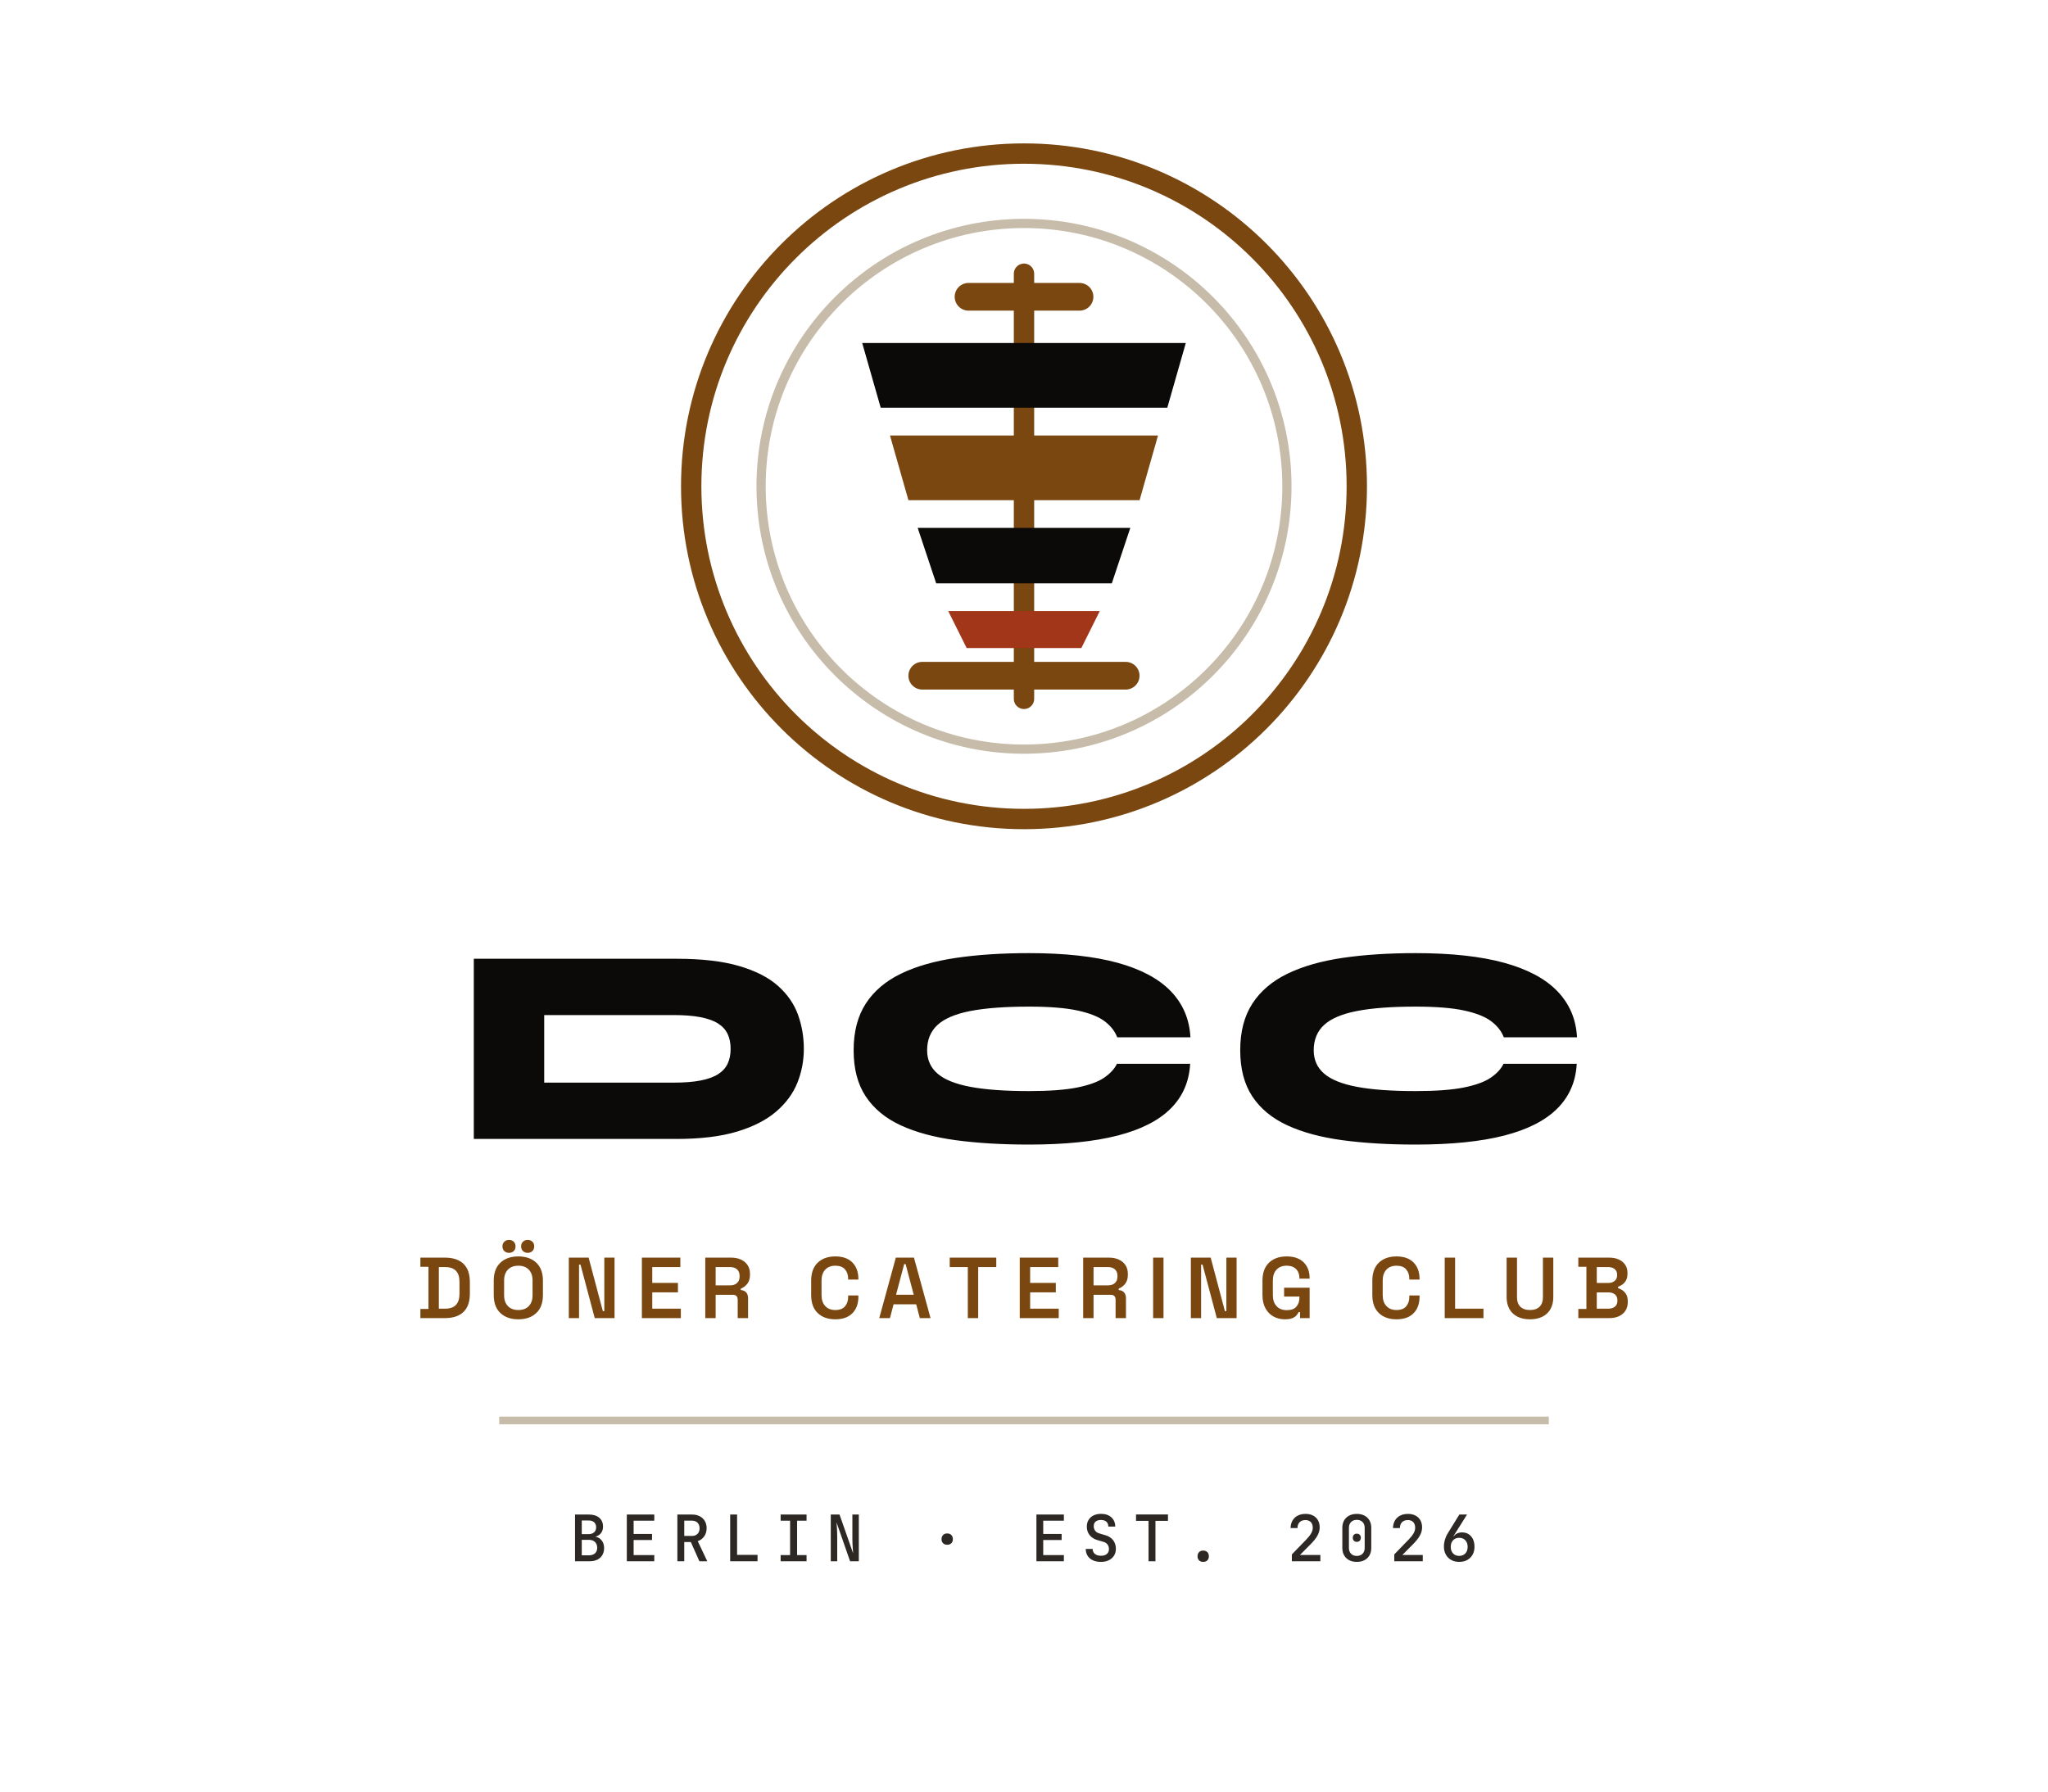
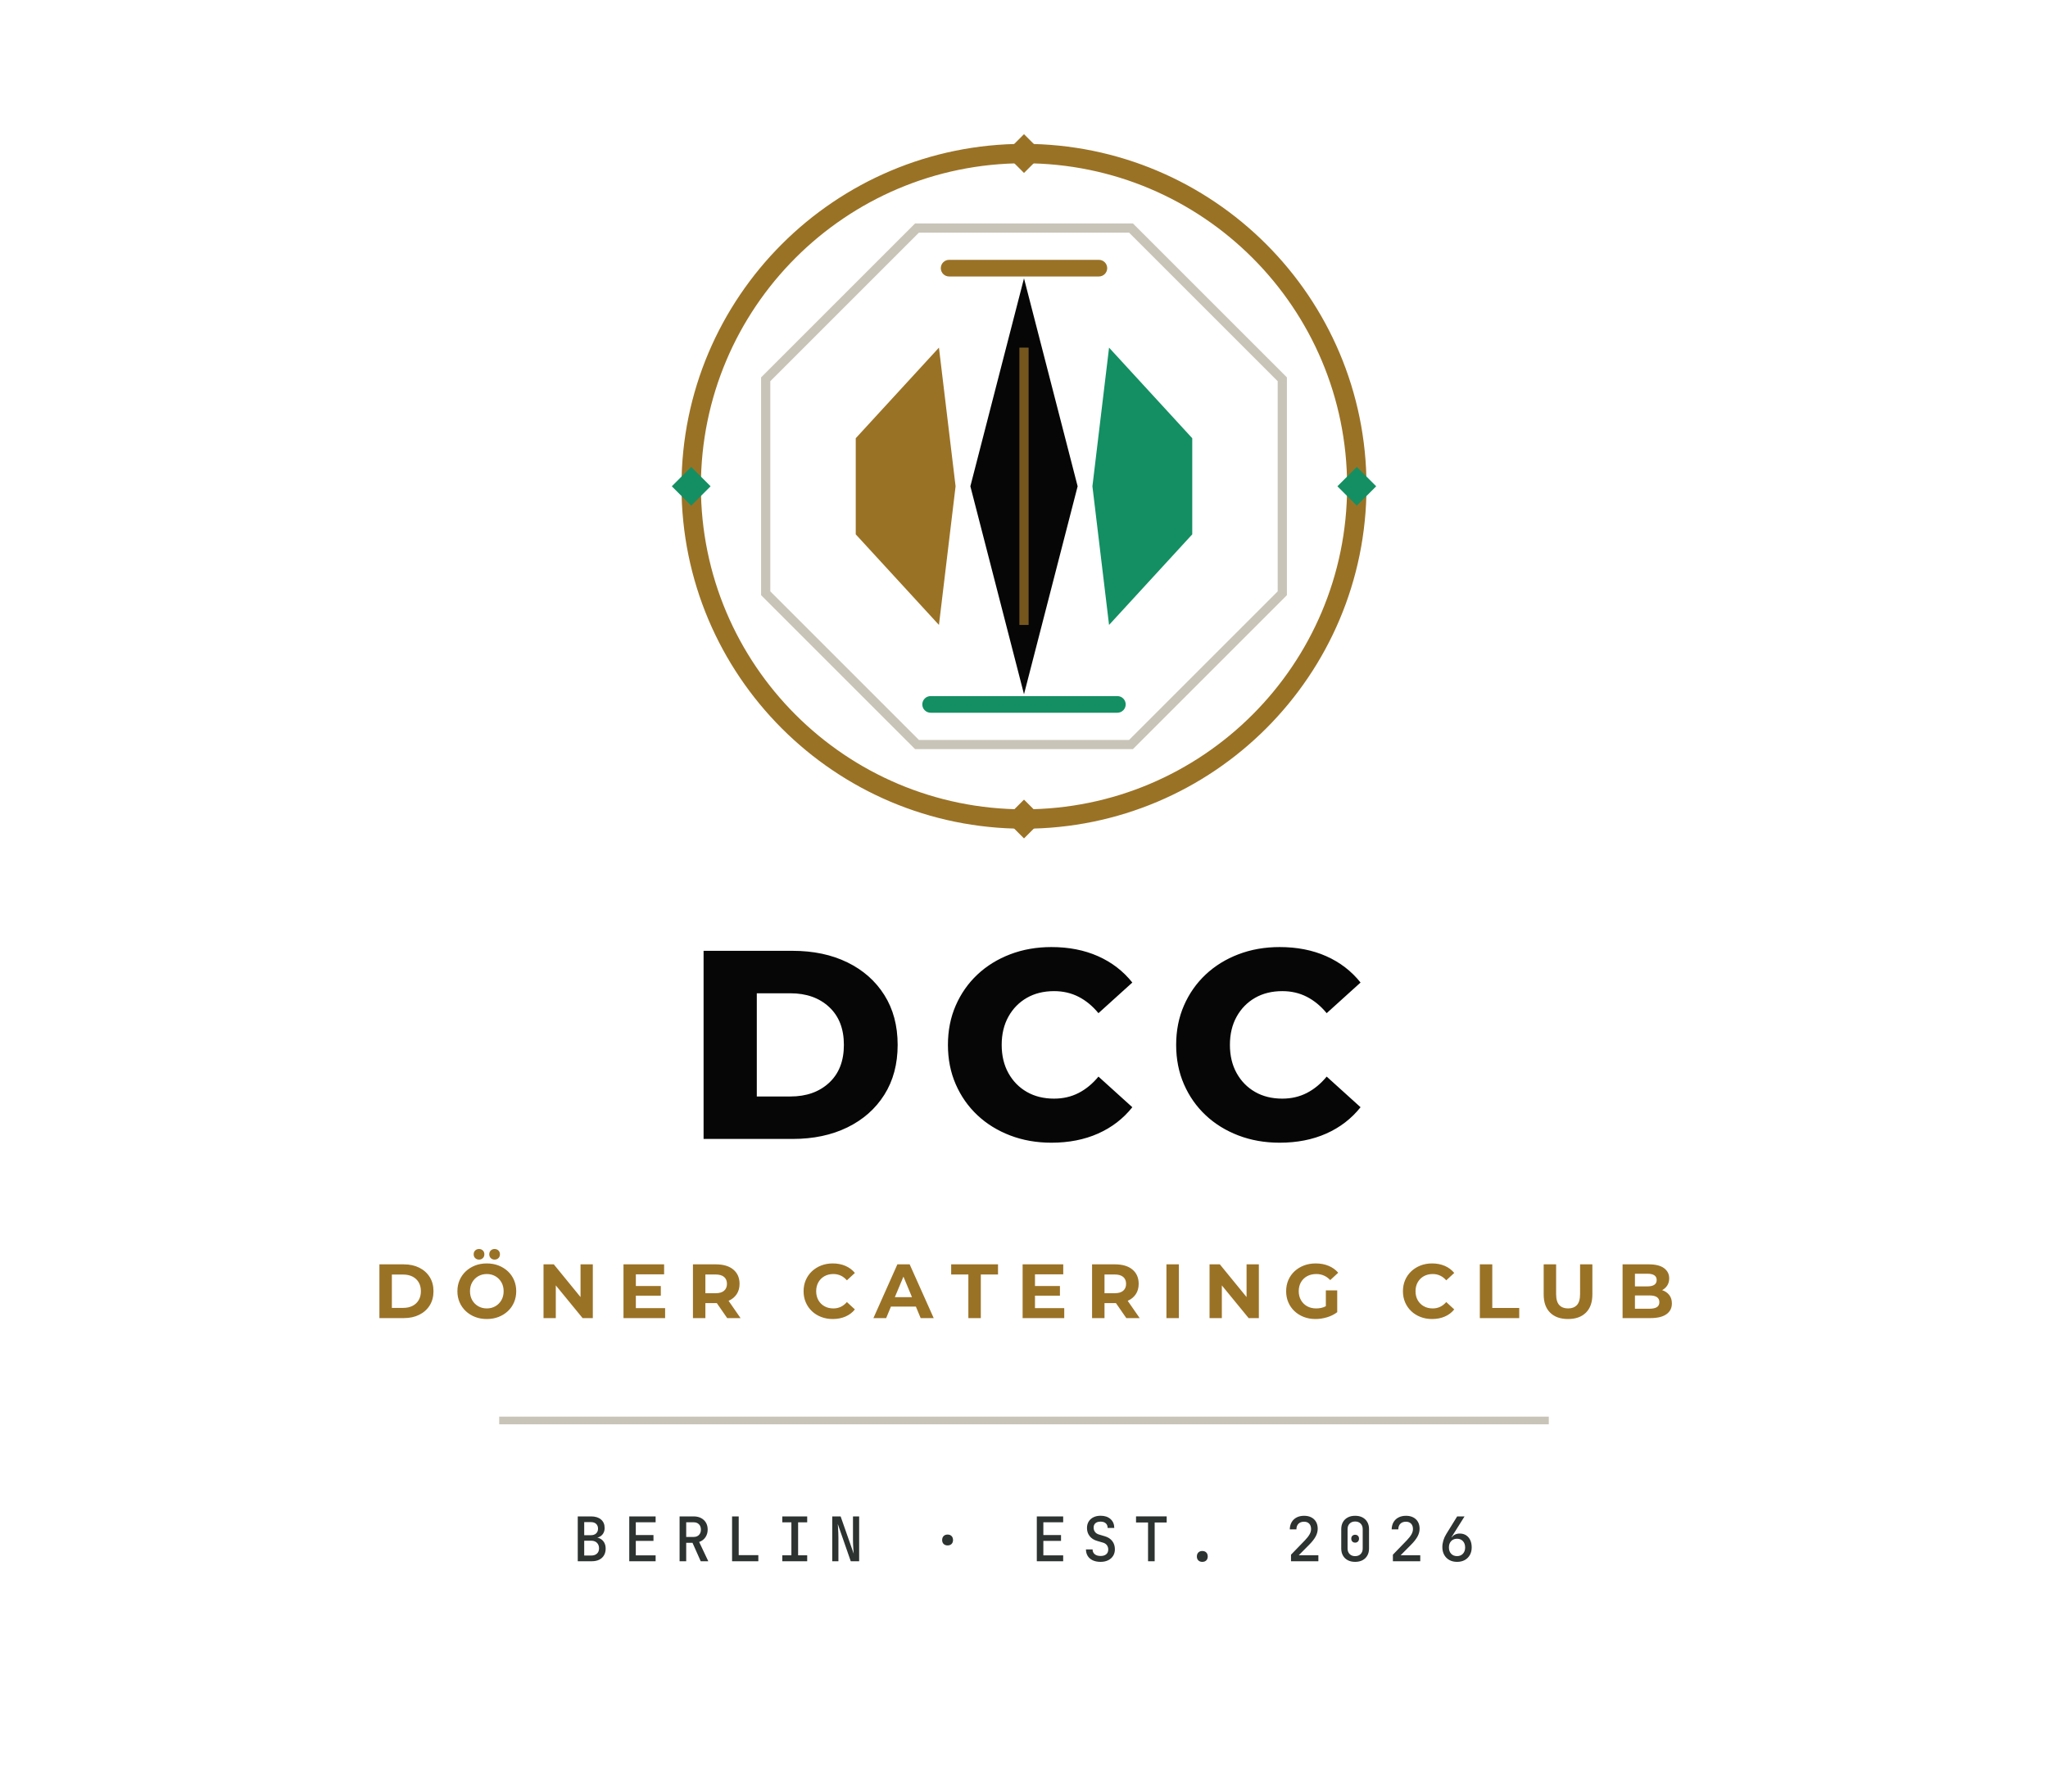
<svg xmlns="http://www.w3.org/2000/svg" viewBox="0 0 320 280" width="320" height="280" role="img" aria-label="DCC Döner Catering Club — logo-stacked (dark)">
-   <circle cx="160.00" cy="76.00" r="52.00" fill="none" stroke="#7A4710" stroke-width="3.18" />
-   <circle cx="160.00" cy="76.00" r="41.08" fill="none" stroke="#C7BCAA" stroke-width="1.44" />
-   <line x1="160.00" y1="42.78" x2="160.00" y2="109.22" stroke="#7A4710" stroke-width="3.18" stroke-linecap="round" />
-   <rect x="149.17" y="44.22" width="21.67" height="4.33" rx="2.17" fill="#7A4710" />
-   <rect x="141.94" y="103.44" width="36.11" height="4.33" rx="2.17" fill="#7A4710" />
-   <path d="M 134.72,53.61 L 185.28,53.61 L 182.39,63.72 L 137.61,63.72 Z" fill="#0B0A09" />
-   <path d="M 139.06,68.06 L 180.94,68.06 L 178.06,78.17 L 141.94,78.17 Z" fill="#7A4710" />
-   <path d="M 143.39,82.50 L 176.61,82.50 L 173.72,91.17 L 146.28,91.17 Z" fill="#0B0A09" />
-   <path d="M 148.16,95.50 L 171.84,95.50 L 168.96,101.28 L 151.04,101.28 Z" fill="#A13618" />
-   <line x1="78" y1="222" x2="242" y2="222" stroke="#C7BCAA" stroke-width="1.2" />
-   <path d="M105.712 149.84Q111.652 149.84 115.524 150.984Q119.396 152.128 121.596 154.108Q123.796 156.088 124.698 158.618Q125.6 161.148 125.6 163.92Q125.6 166.692 124.588 169.222Q123.576 171.752 121.266 173.732Q118.956 175.712 115.15 176.856Q111.344 178.0 105.712 178.0H74.032V149.84ZM85.032 169.2H105.272Q107.736 169.2 109.452 168.87Q111.168 168.54 112.202 167.88Q113.236 167.22 113.698 166.23Q114.16 165.24 114.16 163.92Q114.16 162.6 113.698 161.61Q113.236 160.62 112.202 159.96Q111.168 159.3 109.452 158.97Q107.736 158.64 105.272 158.64H85.032ZM185.96 166.252Q185.74 170.432 182.924 173.248Q180.108 176.064 174.63 177.472Q169.152 178.88 160.792 178.88Q154.412 178.88 149.352 178.198Q144.292 177.516 140.728 175.866Q137.164 174.216 135.272 171.356Q133.38 168.496 133.38 164.14Q133.38 159.784 135.272 156.858Q137.164 153.932 140.728 152.194Q144.292 150.456 149.352 149.708Q154.412 148.96 160.792 148.96Q169.152 148.96 174.652 150.478Q180.152 151.996 182.968 154.944Q185.784 157.892 186.004 162.116H174.564Q174.036 160.708 172.628 159.63Q171.22 158.552 168.404 157.936Q165.588 157.32 160.792 157.32Q155.16 157.32 151.64 158.002Q148.12 158.684 146.492 160.18Q144.864 161.676 144.864 164.14Q144.864 166.384 146.492 167.792Q148.12 169.2 151.64 169.86Q155.16 170.52 160.792 170.52Q165.588 170.52 168.382 169.948Q171.176 169.376 172.584 168.386Q173.992 167.396 174.52 166.252ZM246.364 166.252Q246.144 170.432 243.328 173.248Q240.512 176.064 235.034 177.472Q229.556 178.88 221.196 178.88Q214.816 178.88 209.756 178.198Q204.696 177.516 201.132 175.866Q197.568 174.216 195.676 171.356Q193.784 168.496 193.784 164.14Q193.784 159.784 195.676 156.858Q197.568 153.932 201.132 152.194Q204.696 150.456 209.756 149.708Q214.816 148.96 221.196 148.96Q229.556 148.96 235.056 150.478Q240.556 151.996 243.372 154.944Q246.188 157.892 246.408 162.116H234.968Q234.44 160.708 233.032 159.63Q231.624 158.552 228.808 157.936Q225.992 157.32 221.196 157.32Q215.564 157.32 212.044 158.002Q208.524 158.684 206.896 160.18Q205.268 161.676 205.268 164.14Q205.268 166.384 206.896 167.792Q208.524 169.2 212.044 169.86Q215.564 170.52 221.196 170.52Q225.992 170.52 228.786 169.948Q231.58 169.376 232.988 168.386Q234.396 167.396 234.924 166.252Z" fill="#0B0A09" />
-   <path d="M65.687 206.0V204.571H66.948V197.979H65.687V196.55H69.523Q71.417 196.55 72.416 197.511Q73.416 198.471 73.416 200.389V202.164Q73.416 204.081 72.416 205.041Q71.417 206.0 69.523 206.0ZM68.569 204.526H69.545Q70.696 204.526 71.245 203.933Q71.794 203.34 71.794 202.215V200.337Q71.794 199.198 71.245 198.612Q70.696 198.026 69.545 198.026H68.569ZM80.99 206.189Q79.229 206.189 78.188 205.21Q77.147 204.232 77.147 202.397V200.153Q77.147 198.319 78.188 197.34Q79.229 196.361 80.99 196.361Q82.751 196.361 83.792 197.34Q84.833 198.319 84.833 200.153V202.397Q84.833 204.232 83.792 205.21Q82.751 206.189 80.99 206.189ZM80.99 204.738Q82.046 204.738 82.629 204.119Q83.212 203.501 83.212 202.446V200.104Q83.212 199.049 82.629 198.431Q82.046 197.812 80.99 197.812Q79.948 197.812 79.358 198.431Q78.768 199.049 78.768 200.104V202.446Q78.768 203.501 79.358 204.119Q79.948 204.738 80.99 204.738ZM82.448 195.802Q82.018 195.802 81.722 195.528Q81.426 195.255 81.426 194.791Q81.426 194.324 81.722 194.052Q82.018 193.779 82.448 193.779Q82.892 193.779 83.182 194.052Q83.471 194.324 83.471 194.791Q83.471 195.255 83.182 195.528Q82.892 195.802 82.448 195.802ZM79.532 195.802Q79.101 195.802 78.805 195.528Q78.509 195.255 78.509 194.791Q78.509 194.324 78.805 194.052Q79.101 193.779 79.532 193.779Q79.976 193.779 80.265 194.052Q80.554 194.324 80.554 194.791Q80.554 195.255 80.265 195.528Q79.976 195.802 79.532 195.802ZM88.876 206.0V196.55H91.972L94.195 204.908H94.424V196.55H96.023V206.0H92.928L90.704 197.64H90.475V206.0ZM100.294 206.0V196.55H106.305V198.024H101.915V200.502H105.927V201.976H101.915V204.526H106.381V206.0ZM110.2 206.0V196.55H114.233Q115.122 196.55 115.784 196.858Q116.447 197.166 116.815 197.732Q117.183 198.298 117.183 199.072V199.229Q117.183 200.099 116.769 200.629Q116.354 201.159 115.756 201.39V201.619Q116.284 201.644 116.586 201.977Q116.887 202.311 116.887 202.887V206.0H115.266V203.115Q115.266 202.772 115.085 202.565Q114.905 202.358 114.499 202.358H111.821V206.0ZM111.821 200.885H114.063Q114.771 200.885 115.166 200.514Q115.562 200.144 115.562 199.516V199.392Q115.562 198.764 115.174 198.394Q114.787 198.024 114.063 198.024H111.821ZM130.523 206.189Q128.785 206.189 127.764 205.21Q126.744 204.232 126.744 202.397V200.153Q126.744 198.319 127.764 197.34Q128.785 196.361 130.523 196.361Q132.248 196.361 133.186 197.308Q134.123 198.255 134.123 199.904V199.982H132.524V199.854Q132.524 198.961 132.032 198.387Q131.541 197.812 130.523 197.812Q129.514 197.812 128.94 198.431Q128.366 199.049 128.366 200.126V202.424Q128.366 203.49 128.94 204.114Q129.514 204.738 130.523 204.738Q131.541 204.738 132.032 204.158Q132.524 203.578 132.524 202.696V202.46H134.123V202.646Q134.123 204.295 133.186 205.242Q132.248 206.189 130.523 206.189ZM137.383 206.0 139.974 196.55H142.805L145.395 206.0H143.722L143.157 203.845H139.621L139.056 206.0ZM140.009 202.35H142.769L141.504 197.564H141.275ZM151.221 206.0V198.024H148.396V196.55H155.667V198.024H152.842V206.0ZM159.338 206.0V196.55H165.35V198.024H160.96V200.502H164.972V201.976H160.96V204.526H165.426V206.0ZM169.244 206.0V196.55H173.278Q174.166 196.55 174.829 196.858Q175.492 197.166 175.86 197.732Q176.228 198.298 176.228 199.072V199.229Q176.228 200.099 175.813 200.629Q175.399 201.159 174.8 201.39V201.619Q175.328 201.644 175.63 201.977Q175.932 202.311 175.932 202.887V206.0H174.31V203.115Q174.31 202.772 174.13 202.565Q173.949 202.358 173.544 202.358H170.866V206.0ZM170.866 200.885H173.108Q173.815 200.885 174.211 200.514Q174.606 200.144 174.606 199.516V199.392Q174.606 198.764 174.219 198.394Q173.831 198.024 173.108 198.024H170.866ZM180.176 206.0V196.55H181.798V206.0ZM186.073 206.0V196.55H189.169L191.392 204.908H191.621V196.55H193.22V206.0H190.125L187.901 197.64H187.672V206.0ZM200.763 206.189Q199.772 206.189 198.979 205.75Q198.185 205.311 197.723 204.465Q197.261 203.619 197.261 202.397V200.153Q197.261 198.319 198.281 197.34Q199.301 196.361 201.039 196.361Q202.764 196.361 203.697 197.285Q204.63 198.208 204.63 199.778V199.835H203.031V199.729Q203.031 199.187 202.814 198.752Q202.596 198.318 202.155 198.065Q201.714 197.812 201.039 197.812Q200.031 197.812 199.456 198.431Q198.882 199.049 198.882 200.126V202.424Q198.882 203.49 199.456 204.125Q200.031 204.76 201.062 204.76Q202.088 204.76 202.562 204.207Q203.036 203.654 203.036 202.788V202.629H200.641V201.25H204.63V206.0H203.134V205.067H202.906Q202.799 205.313 202.575 205.576Q202.35 205.838 201.921 206.013Q201.492 206.189 200.763 206.189ZM218.205 206.189Q216.467 206.189 215.447 205.21Q214.427 204.232 214.427 202.397V200.153Q214.427 198.319 215.447 197.34Q216.467 196.361 218.205 196.361Q219.93 196.361 220.868 197.308Q221.806 198.255 221.806 199.904V199.982H220.207V199.854Q220.207 198.961 219.715 198.387Q219.223 197.812 218.205 197.812Q217.197 197.812 216.622 198.431Q216.048 199.049 216.048 200.126V202.424Q216.048 203.49 216.622 204.114Q217.197 204.738 218.205 204.738Q219.223 204.738 219.715 204.158Q220.207 203.578 220.207 202.696V202.46H221.806V202.646Q221.806 204.295 220.868 205.242Q219.93 206.189 218.205 206.189ZM225.737 206.0V196.55H227.359V204.526H231.792V206.0ZM239.056 206.189Q237.921 206.189 237.103 205.776Q236.284 205.362 235.847 204.583Q235.409 203.804 235.409 202.719V196.55H237.031V202.764Q237.031 203.699 237.554 204.218Q238.078 204.738 239.056 204.738Q240.035 204.738 240.559 204.218Q241.082 203.699 241.082 202.764V196.55H242.703V202.719Q242.703 203.804 242.267 204.583Q241.831 205.362 241.011 205.776Q240.191 206.189 239.056 206.189ZM246.614 206.0V204.571H247.875V197.979H246.614V196.55H251.443Q252.298 196.55 252.938 196.841Q253.578 197.133 253.936 197.666Q254.293 198.199 254.293 198.935V199.065Q254.293 199.715 254.048 200.131Q253.803 200.546 253.466 200.772Q253.129 200.999 252.823 201.095V201.324Q253.129 201.405 253.484 201.633Q253.839 201.86 254.088 202.281Q254.338 202.702 254.338 203.375V203.51Q254.338 204.29 253.972 204.849Q253.607 205.408 252.965 205.704Q252.324 206.0 251.481 206.0ZM249.496 204.526H251.288Q251.944 204.526 252.331 204.21Q252.717 203.893 252.717 203.32V203.189Q252.717 202.616 252.336 202.299Q251.956 201.982 251.288 201.982H249.496ZM249.496 200.509H251.276Q251.895 200.509 252.284 200.193Q252.672 199.878 252.672 199.334V199.199Q252.672 198.643 252.289 198.333Q251.906 198.024 251.276 198.024H249.496Z" fill="#7A4710" />
-   <path d="M89.849 244.0V236.7H92.003Q93.036 236.7 93.629 237.201Q94.223 237.703 94.223 238.584Q94.223 239.079 94.008 239.446Q93.794 239.812 93.412 240.012Q93.03 240.212 92.52 240.206V240.109Q93.073 240.099 93.492 240.317Q93.911 240.535 94.15 240.95Q94.39 241.365 94.39 241.946Q94.39 242.572 94.116 243.037Q93.843 243.501 93.339 243.751Q92.835 244.0 92.135 244.0ZM90.9 243.07H92.047Q92.634 243.07 92.974 242.758Q93.314 242.445 93.314 241.901Q93.314 241.343 92.974 241.001Q92.634 240.659 92.047 240.659H90.9ZM90.9 239.759H91.991Q92.527 239.759 92.837 239.472Q93.147 239.184 93.147 238.693Q93.147 238.199 92.841 237.914Q92.535 237.63 91.997 237.63H90.9ZM97.94 244.0V236.7H102.23V237.658H99.004V239.732H101.88V240.683H99.004V243.042H102.23V244.0ZM105.839 244.0V236.7H108.126Q108.815 236.7 109.329 236.966Q109.843 237.233 110.126 237.712Q110.41 238.191 110.41 238.836Q110.41 239.567 110.037 240.106Q109.664 240.645 109.025 240.86L110.51 244.0H109.279L107.945 241.002H106.916V244.0ZM106.916 240.045H108.126Q108.668 240.045 108.989 239.722Q109.309 239.398 109.309 238.857Q109.309 238.303 108.989 237.98Q108.668 237.657 108.126 237.657H106.916ZM114.09 244.0V236.7H115.17V243.006H118.365V244.0ZM121.975 244.0V243.036H123.453V237.664H121.975V236.7H126.025V237.664H124.547V243.036H126.025V244.0ZM129.81 244.0V236.7H131.175L133.303 242.77Q133.28 242.484 133.251 242.083Q133.221 241.682 133.203 241.253Q133.185 240.824 133.185 240.47V236.7H134.19V244.0H132.825L130.71 237.93Q130.733 238.194 130.756 238.581Q130.779 238.969 130.797 239.387Q130.815 239.806 130.815 240.17V244.0ZM148.0 241.424Q147.596 241.424 147.356 241.187Q147.116 240.951 147.116 240.554Q147.116 240.14 147.356 239.898Q147.596 239.656 148.0 239.656Q148.407 239.656 148.645 239.898Q148.884 240.14 148.884 240.554Q148.884 240.951 148.645 241.187Q148.407 241.424 148.0 241.424ZM161.94 244.0V236.7H166.23V237.658H163.004V239.732H165.88V240.683H163.004V243.042H166.23V244.0ZM172.028 244.1Q171.293 244.1 170.762 243.854Q170.23 243.608 169.941 243.152Q169.652 242.696 169.645 242.07H170.725Q170.725 242.566 171.073 242.855Q171.421 243.143 172.037 243.143Q172.619 243.143 172.947 242.863Q173.275 242.583 173.275 242.087Q173.275 241.683 173.051 241.383Q172.826 241.083 172.41 240.968L171.495 240.7Q170.691 240.473 170.253 239.916Q169.815 239.36 169.815 238.591Q169.815 237.986 170.089 237.539Q170.363 237.092 170.861 236.842Q171.359 236.593 172.036 236.593Q173.044 236.593 173.646 237.134Q174.249 237.675 174.256 238.58H173.176Q173.176 238.097 172.875 237.823Q172.574 237.55 172.023 237.55Q171.488 237.55 171.191 237.804Q170.895 238.059 170.895 238.517Q170.895 238.928 171.118 239.227Q171.342 239.525 171.759 239.647L172.693 239.925Q173.495 240.152 173.925 240.71Q174.355 241.267 174.355 242.052Q174.355 242.664 174.064 243.126Q173.774 243.588 173.251 243.844Q172.728 244.1 172.028 244.1ZM179.46 244.0V237.687H177.505V236.693H182.495V237.687H180.54V244.0ZM188.0 244.1Q187.596 244.1 187.356 243.864Q187.116 243.627 187.116 243.23Q187.116 242.816 187.356 242.574Q187.596 242.332 188.0 242.332Q188.407 242.332 188.645 242.574Q188.884 242.816 188.884 243.23Q188.884 243.627 188.645 243.864Q188.407 244.1 188.0 244.1ZM201.854 244.0V242.933L204.111 240.602Q204.633 240.055 204.877 239.621Q205.12 239.186 205.12 238.758Q205.12 238.199 204.815 237.882Q204.51 237.565 203.981 237.565Q203.398 237.565 203.066 237.896Q202.734 238.228 202.734 238.81H201.654Q201.668 238.132 201.959 237.635Q202.25 237.138 202.772 236.869Q203.293 236.6 203.99 236.6Q204.665 236.6 205.162 236.858Q205.659 237.116 205.929 237.586Q206.2 238.056 206.2 238.703Q206.2 239.35 205.864 239.972Q205.528 240.594 204.772 241.353L203.116 243.021H206.308V244.0ZM212.001 244.1Q211.312 244.1 210.804 243.832Q210.295 243.564 210.018 243.076Q209.74 242.589 209.74 241.935V238.765Q209.74 238.105 210.017 237.62Q210.295 237.135 210.803 236.868Q211.311 236.6 212 236.6Q212.698 236.6 213.202 236.868Q213.705 237.135 213.983 237.62Q214.26 238.105 214.26 238.765V241.935Q214.26 242.589 213.982 243.076Q213.705 243.564 213.198 243.832Q212.691 244.1 212.001 244.1ZM212.001 243.171Q212.561 243.171 212.896 242.83Q213.231 242.488 213.231 241.935V238.765Q213.231 238.212 212.896 237.87Q212.561 237.529 212.0 237.529Q211.439 237.529 211.104 237.87Q210.769 238.212 210.769 238.765V241.935Q210.769 242.488 211.105 242.83Q211.442 243.171 212.001 243.171ZM212.001 240.97Q211.718 240.97 211.544 240.791Q211.37 240.613 211.37 240.319Q211.37 240.035 211.544 239.863Q211.717 239.69 212.001 239.69Q212.285 239.69 212.457 239.863Q212.63 240.036 212.63 240.319Q212.63 240.612 212.457 240.791Q212.284 240.97 212.001 240.97ZM217.854 244.0V242.933L220.111 240.602Q220.633 240.055 220.877 239.621Q221.12 239.186 221.12 238.758Q221.12 238.199 220.815 237.882Q220.51 237.565 219.981 237.565Q219.398 237.565 219.066 237.896Q218.734 238.228 218.734 238.81H217.654Q217.668 238.132 217.959 237.635Q218.25 237.138 218.772 236.869Q219.293 236.6 219.99 236.6Q220.665 236.6 221.162 236.858Q221.659 237.116 221.929 237.586Q222.2 238.056 222.2 238.703Q222.2 239.35 221.864 239.972Q221.528 240.594 220.772 241.353L219.116 243.021H222.308V244.0ZM228.007 244.1Q227.288 244.1 226.748 243.799Q226.209 243.498 225.91 242.956Q225.611 242.415 225.611 241.699Q225.611 241.164 225.777 240.615Q225.942 240.065 226.252 239.569L228.025 236.7H229.226L227.111 240.062L227.16 240.095Q227.359 239.803 227.694 239.647Q228.028 239.491 228.444 239.491Q229.035 239.491 229.472 239.769Q229.909 240.048 230.149 240.553Q230.389 241.059 230.389 241.747Q230.389 242.45 230.09 242.98Q229.791 243.51 229.26 243.805Q228.729 244.1 228.007 244.1ZM228 243.165Q228.595 243.165 228.958 242.778Q229.321 242.391 229.321 241.753Q229.321 241.113 228.958 240.724Q228.596 240.335 228 240.335Q227.405 240.335 227.042 240.724Q226.679 241.113 226.679 241.753Q226.679 242.391 227.042 242.778Q227.404 243.165 228 243.165Z" fill="#2D2823" />
+   <circle cx="160.00" cy="76.00" r="52.00" fill="none" stroke="#9A7226" stroke-width="3.03" />
+   <polygon points="200.36,92.72 176.72,116.36 143.28,116.36 119.64,92.72 119.64,59.28 143.28,35.64 176.72,35.64 200.36,59.28" fill="none" stroke="#C9C4B8" stroke-width="1.44" />
+   <polygon points="160.00,20.97 163.03,24.00 160.00,27.03 156.97,24.00" fill="#9A7226" />
+   <polygon points="160.00,124.97 163.03,128.00 160.00,131.03 156.97,128.00" fill="#9A7226" />
+   <polygon points="108.00,72.97 111.03,76.00 108.00,79.03 104.97,76.00" fill="#148F63" />
+   <polygon points="212.00,72.97 215.03,76.00 212.00,79.03 208.97,76.00" fill="#148F63" />
+   <path d="M 160.00,43.50 L 168.38,76.00 L 160.00,108.50 L 151.62,76.00 Z" fill="#060606" />
+   <path d="M 146.71,54.33 L 133.71,68.49 L 133.71,83.51 L 146.71,97.67 L 149.31,76.00 Z" fill="#9A7226" />
+   <path d="M 173.29,54.33 L 186.29,68.49 L 186.29,83.51 L 173.29,97.67 L 170.69,76.00 Z" fill="#148F63" />
+   <line x1="160.00" y1="54.33" x2="160.00" y2="97.67" stroke="#9A7226" stroke-width="1.44" stroke-opacity="0.75" />
+   <rect x="147.00" y="40.61" width="26.00" height="2.60" rx="1.30" fill="#9A7226" />
+   <rect x="144.11" y="108.79" width="31.78" height="2.60" rx="1.30" fill="#148F63" />
+   <line x1="78" y1="222" x2="242" y2="222" stroke="#C9C4B8" stroke-width="1.2" />
+   <path d="M109.934 178.0V148.6H123.836Q128.708 148.6 132.404 150.406Q136.1 152.212 138.179 155.509Q140.258 158.806 140.258 163.3Q140.258 167.794 138.179 171.091Q136.1 174.388 132.404 176.194Q128.708 178.0 123.836 178.0ZM118.25 171.364H123.5Q127.238 171.364 129.548 169.222Q131.858 167.08 131.858 163.3Q131.858 159.52 129.548 157.378Q127.238 155.236 123.5 155.236H118.25ZM164.284 178.588Q160.798 178.588 157.837 177.454Q154.876 176.32 152.713 174.283Q150.55 172.246 149.332 169.453Q148.114 166.66 148.114 163.3Q148.114 159.94 149.332 157.147Q150.55 154.354 152.713 152.317Q154.876 150.28 157.837 149.146Q160.798 148.012 164.284 148.012Q168.358 148.012 171.571 149.44Q174.784 150.868 176.926 153.556L171.634 158.344Q170.248 156.664 168.526 155.782Q166.804 154.9 164.704 154.9Q162.268 154.9 160.441 155.95Q158.614 157.0 157.564 158.89Q156.514 160.78 156.514 163.3Q156.514 165.82 157.564 167.71Q158.614 169.6 160.441 170.65Q162.268 171.7 164.704 171.7Q166.804 171.7 168.526 170.818Q170.248 169.936 171.634 168.256L176.926 173.044Q174.784 175.732 171.571 177.16Q168.358 178.588 164.284 178.588ZM199.944 178.588Q196.458 178.588 193.497 177.454Q190.536 176.32 188.373 174.283Q186.21 172.246 184.992 169.453Q183.774 166.66 183.774 163.3Q183.774 159.94 184.992 157.147Q186.21 154.354 188.373 152.317Q190.536 150.28 193.497 149.146Q196.458 148.012 199.944 148.012Q204.018 148.012 207.231 149.44Q210.444 150.868 212.586 153.556L207.294 158.344Q205.908 156.664 204.186 155.782Q202.464 154.9 200.364 154.9Q197.928 154.9 196.101 155.95Q194.274 157.0 193.224 158.89Q192.174 160.78 192.174 163.3Q192.174 165.82 193.224 167.71Q194.274 169.6 196.101 170.65Q197.928 171.7 200.364 171.7Q202.464 171.7 204.186 170.818Q205.908 169.936 207.294 168.256L212.586 173.044Q210.444 175.732 207.231 177.16Q204.018 178.588 199.944 178.588Z" fill="#060606" />
+   <path d="M59.284 206.0V197.6H63.1Q64.468 197.6 65.512 198.122Q66.556 198.644 67.144 199.586Q67.732 200.528 67.732 201.8Q67.732 203.072 67.144 204.014Q66.556 204.956 65.512 205.478Q64.468 206.0 63.1 206.0ZM61.228 204.404H63.004Q63.844 204.404 64.462 204.086Q65.08 203.768 65.422 203.186Q65.764 202.604 65.764 201.8Q65.764 200.996 65.422 200.414Q65.08 199.832 64.462 199.514Q63.844 199.196 63.004 199.196H61.228ZM76.064 206.144Q75.068 206.144 74.234 205.82Q73.4 205.496 72.776 204.908Q72.152 204.32 71.81 203.528Q71.468 202.736 71.468 201.8Q71.468 200.864 71.81 200.072Q72.152 199.28 72.776 198.692Q73.4 198.104 74.234 197.78Q75.068 197.456 76.064 197.456Q77.06 197.456 77.894 197.78Q78.728 198.104 79.352 198.686Q79.976 199.268 80.318 200.066Q80.66 200.864 80.66 201.8Q80.66 202.736 80.318 203.534Q79.976 204.332 79.352 204.914Q78.728 205.496 77.894 205.82Q77.06 206.144 76.064 206.144ZM76.064 204.488Q76.808 204.488 77.402 204.146Q77.996 203.804 78.344 203.198Q78.692 202.592 78.692 201.8Q78.692 201.008 78.344 200.402Q77.996 199.796 77.402 199.454Q76.808 199.112 76.064 199.112Q75.32 199.112 74.726 199.454Q74.132 199.796 73.784 200.402Q73.436 201.008 73.436 201.8Q73.436 202.592 73.784 203.198Q74.132 203.804 74.726 204.146Q75.32 204.488 76.064 204.488ZM74.852 196.856Q74.492 196.856 74.252 196.628Q74.012 196.4 74.012 196.028Q74.012 195.656 74.252 195.428Q74.492 195.2 74.852 195.2Q75.2 195.2 75.44 195.428Q75.68 195.656 75.68 196.028Q75.68 196.4 75.44 196.628Q75.2 196.856 74.852 196.856ZM77.276 196.856Q76.928 196.856 76.688 196.628Q76.448 196.4 76.448 196.028Q76.448 195.656 76.688 195.428Q76.928 195.2 77.276 195.2Q77.636 195.2 77.876 195.428Q78.116 195.656 78.116 196.028Q78.116 196.4 77.876 196.628Q77.636 196.856 77.276 196.856ZM84.924 206.0V197.6H86.532L90.708 202.712V197.6H92.628V206.0H91.032L86.844 200.888V206.0ZM97.42 206.0V197.6H103.768V199.16H99.352V200.984H103.252V202.496H99.352V204.44H103.924V206.0ZM108.272 206.0V197.6H111.86Q113.612 197.6 114.584 198.416Q115.556 199.232 115.556 200.648Q115.556 201.584 115.106 202.262Q114.656 202.94 113.84 203.3L115.712 206.0H113.624L112.004 203.66Q111.956 203.66 111.908 203.66H110.216V206.0ZM110.216 202.112H111.8Q112.688 202.112 113.138 201.722Q113.588 201.332 113.588 200.648Q113.588 199.952 113.138 199.568Q112.688 199.184 111.8 199.184H110.216ZM130.108 206.144Q129.136 206.144 128.302 205.82Q127.468 205.496 126.856 204.914Q126.244 204.332 125.902 203.54Q125.56 202.748 125.56 201.8Q125.56 200.852 125.902 200.06Q126.244 199.268 126.862 198.686Q127.48 198.104 128.308 197.78Q129.136 197.456 130.12 197.456Q131.212 197.456 132.1 197.84Q132.988 198.224 133.576 198.944L132.328 200.096Q131.464 199.112 130.216 199.112Q129.424 199.112 128.818 199.454Q128.212 199.796 127.87 200.402Q127.528 201.008 127.528 201.8Q127.528 202.592 127.87 203.198Q128.212 203.804 128.818 204.146Q129.424 204.488 130.216 204.488Q131.464 204.488 132.328 203.492L133.576 204.644Q132.988 205.376 132.1 205.76Q131.212 206.144 130.108 206.144ZM136.472 206.0 140.216 197.6H142.136L145.892 206.0H143.852L143.108 204.2H139.208L138.464 206.0ZM139.82 202.724H142.496L141.164 199.52ZM151.308 206.0V199.184H148.62V197.6H155.94V199.184H153.252V206.0ZM159.784 206.0V197.6H166.132V199.16H161.716V200.984H165.616V202.496H161.716V204.44H166.288V206.0ZM170.636 206.0V197.6H174.224Q175.976 197.6 176.948 198.416Q177.92 199.232 177.92 200.648Q177.92 201.584 177.47 202.262Q177.02 202.94 176.204 203.3L178.076 206.0H175.988L174.368 203.66Q174.32 203.66 174.272 203.66H172.58V206.0ZM172.58 202.112H174.164Q175.052 202.112 175.502 201.722Q175.952 201.332 175.952 200.648Q175.952 199.952 175.502 199.568Q175.052 199.184 174.164 199.184H172.58ZM182.256 206.0V197.6H184.2V206.0ZM188.992 206.0V197.6H190.6L194.776 202.712V197.6H196.696V206.0H195.1L190.912 200.888V206.0ZM205.544 206.144Q204.548 206.144 203.714 205.82Q202.88 205.496 202.262 204.914Q201.644 204.332 201.302 203.54Q200.96 202.748 200.96 201.8Q200.96 200.852 201.302 200.06Q201.644 199.268 202.268 198.686Q202.892 198.104 203.732 197.78Q204.572 197.456 205.58 197.456Q206.684 197.456 207.584 197.828Q208.484 198.2 209.096 198.908L207.848 200.06Q206.948 199.112 205.676 199.112Q204.86 199.112 204.242 199.448Q203.624 199.784 203.276 200.39Q202.928 200.996 202.928 201.8Q202.928 202.58 203.276 203.192Q203.624 203.804 204.236 204.146Q204.848 204.488 205.652 204.488Q206.048 204.488 206.426 204.41Q206.804 204.332 207.164 204.14V201.668H208.94V205.076Q208.244 205.604 207.344 205.874Q206.444 206.144 205.544 206.144ZM223.756 206.144Q222.784 206.144 221.95 205.82Q221.116 205.496 220.504 204.914Q219.892 204.332 219.55 203.54Q219.208 202.748 219.208 201.8Q219.208 200.852 219.55 200.06Q219.892 199.268 220.51 198.686Q221.128 198.104 221.956 197.78Q222.784 197.456 223.768 197.456Q224.86 197.456 225.748 197.84Q226.636 198.224 227.224 198.944L225.976 200.096Q225.112 199.112 223.864 199.112Q223.072 199.112 222.466 199.454Q221.86 199.796 221.518 200.402Q221.176 201.008 221.176 201.8Q221.176 202.592 221.518 203.198Q221.86 203.804 222.466 204.146Q223.072 204.488 223.864 204.488Q225.112 204.488 225.976 203.492L227.224 204.644Q226.636 205.376 225.748 205.76Q224.86 206.144 223.756 206.144ZM231.224 206.0V197.6H233.168V204.416H237.38V206.0ZM245.004 206.144Q243.216 206.144 242.208 205.148Q241.2 204.152 241.2 202.304V197.6H243.144V202.232Q243.144 203.432 243.636 203.96Q244.128 204.488 245.016 204.488Q245.904 204.488 246.396 203.96Q246.888 203.432 246.888 202.232V197.6H248.808V202.304Q248.808 204.152 247.8 205.148Q246.792 206.144 245.004 206.144ZM253.528 206.0V197.6H257.632Q259.216 197.6 260.014 198.2Q260.812 198.8 260.812 199.784Q260.812 200.42 260.518 200.888Q260.224 201.356 259.708 201.632Q260.404 201.86 260.818 202.388Q261.232 202.916 261.232 203.708Q261.232 204.788 260.38 205.394Q259.528 206.0 257.872 206.0ZM255.46 204.536H257.728Q258.484 204.536 258.88 204.29Q259.276 204.044 259.276 203.504Q259.276 202.46 257.728 202.46H255.46ZM255.46 201.044H257.392Q258.856 201.044 258.856 200.048Q258.856 199.064 257.392 199.064H255.46Z" fill="#9A7226" />
+   <path d="M90.275 244.0V236.992H92.343Q93.335 236.992 93.904 237.473Q94.474 237.955 94.474 238.801Q94.474 239.276 94.268 239.628Q94.062 239.98 93.696 240.172Q93.329 240.364 92.839 240.357V240.265Q93.37 240.255 93.772 240.464Q94.175 240.674 94.404 241.072Q94.634 241.47 94.634 242.028Q94.634 242.629 94.372 243.075Q94.109 243.521 93.625 243.76Q93.142 244.0 92.47 244.0ZM91.284 243.107H92.385Q92.949 243.107 93.275 242.807Q93.601 242.507 93.601 241.985Q93.601 241.449 93.275 241.121Q92.949 240.793 92.385 240.793H91.284ZM91.284 239.929H92.331Q92.846 239.929 93.144 239.653Q93.441 239.377 93.441 238.905Q93.441 238.431 93.147 238.158Q92.854 237.885 92.337 237.885H91.284ZM98.322 244.0V236.992H102.441V237.912H99.344V239.903H102.105V240.816H99.344V243.08H102.441V244.0ZM106.185 244.0V236.992H108.381Q109.042 236.992 109.536 237.248Q110.029 237.504 110.301 237.964Q110.574 238.423 110.574 239.043Q110.574 239.744 110.216 240.262Q109.857 240.779 109.244 240.986L110.67 244.0H109.488L108.207 241.122H107.219V244.0ZM107.219 240.203H108.381Q108.901 240.203 109.209 239.893Q109.517 239.582 109.517 239.063Q109.517 238.531 109.209 238.221Q108.901 237.911 108.381 237.911H107.219ZM114.386 244.0V236.992H115.423V243.046H118.49V244.0ZM122.236 244.0V243.075H123.655V237.917H122.236V236.992H126.124V237.917H124.705V243.075H126.124V244.0ZM130.038 244.0V236.992H131.348L133.391 242.819Q133.369 242.545 133.34 242.16Q133.312 241.775 133.295 241.363Q133.278 240.951 133.278 240.611V236.992H134.242V244.0H132.932L130.902 238.173Q130.924 238.426 130.946 238.798Q130.968 239.17 130.985 239.572Q131.002 239.974 131.002 240.323V244.0ZM148.06 241.527Q147.672 241.527 147.442 241.3Q147.211 241.073 147.211 240.692Q147.211 240.294 147.442 240.062Q147.672 239.83 148.06 239.83Q148.451 239.83 148.68 240.062Q148.909 240.294 148.909 240.692Q148.909 241.073 148.68 241.3Q148.451 241.527 148.06 241.527ZM162.002 244.0V236.992H166.121V237.912H163.024V239.903H165.785V240.816H163.024V243.08H166.121V244.0ZM171.967 244.096Q171.261 244.096 170.751 243.86Q170.241 243.624 169.963 243.186Q169.686 242.748 169.679 242.147H170.716Q170.716 242.623 171.05 242.9Q171.384 243.177 171.976 243.177Q172.534 243.177 172.849 242.908Q173.164 242.64 173.164 242.164Q173.164 241.776 172.948 241.488Q172.733 241.2 172.334 241.089L171.455 240.832Q170.683 240.614 170.263 240.08Q169.842 239.546 169.842 238.807Q169.842 238.227 170.105 237.797Q170.368 237.368 170.847 237.129Q171.325 236.889 171.975 236.889Q172.942 236.889 173.521 237.409Q174.099 237.928 174.106 238.797H173.069Q173.069 238.333 172.78 238.071Q172.491 237.808 171.962 237.808Q171.448 237.808 171.164 238.052Q170.879 238.297 170.879 238.736Q170.879 239.131 171.094 239.417Q171.308 239.704 171.709 239.821L172.605 240.088Q173.375 240.306 173.788 240.841Q174.201 241.376 174.201 242.13Q174.201 242.717 173.922 243.161Q173.643 243.604 173.141 243.85Q172.639 244.096 171.967 244.096ZM179.382 244.0V237.94H177.505V236.985H182.295V237.94H180.418V244.0ZM187.86 244.096Q187.472 244.096 187.242 243.869Q187.011 243.642 187.011 243.261Q187.011 242.863 187.242 242.631Q187.472 242.399 187.86 242.399Q188.251 242.399 188.48 242.631Q188.709 242.863 188.709 243.261Q188.709 243.642 188.48 243.869Q188.251 244.096 187.86 244.096ZM201.72 244.0V242.976L203.887 240.738Q204.388 240.213 204.621 239.796Q204.855 239.379 204.855 238.968Q204.855 238.431 204.562 238.127Q204.27 237.822 203.762 237.822Q203.202 237.822 202.883 238.141Q202.565 238.459 202.565 239.018H201.528Q201.541 238.367 201.821 237.89Q202.1 237.412 202.601 237.154Q203.101 236.896 203.77 236.896Q204.418 236.896 204.896 237.144Q205.373 237.391 205.632 237.843Q205.892 238.294 205.892 238.915Q205.892 239.536 205.569 240.133Q205.247 240.73 204.521 241.459L202.931 243.06H205.996V244.0ZM211.741 244.096Q211.08 244.096 210.591 243.839Q210.103 243.581 209.837 243.113Q209.57 242.645 209.57 242.018V238.974Q209.57 238.341 209.837 237.875Q210.103 237.41 210.591 237.153Q211.079 236.896 211.74 236.896Q212.41 236.896 212.893 237.153Q213.377 237.41 213.643 237.875Q213.91 238.341 213.91 238.974V242.018Q213.91 242.645 213.643 243.113Q213.377 243.581 212.89 243.839Q212.403 244.096 211.741 244.096ZM211.741 243.204Q212.279 243.204 212.6 242.876Q212.922 242.548 212.922 242.018V238.974Q212.922 238.444 212.6 238.116Q212.279 237.788 211.74 237.788Q211.201 237.788 210.88 238.116Q210.558 238.444 210.558 238.974V242.018Q210.558 242.548 210.881 242.876Q211.204 243.204 211.741 243.204ZM211.741 241.091Q211.469 241.091 211.302 240.92Q211.135 240.748 211.135 240.466Q211.135 240.194 211.302 240.028Q211.468 239.862 211.741 239.862Q212.014 239.862 212.179 240.028Q212.345 240.194 212.345 240.466Q212.345 240.748 212.179 240.919Q212.013 241.091 211.741 241.091ZM217.64 244.0V242.976L219.807 240.738Q220.308 240.213 220.541 239.796Q220.775 239.379 220.775 238.968Q220.775 238.431 220.482 238.127Q220.19 237.822 219.682 237.822Q219.122 237.822 218.803 238.141Q218.485 238.459 218.485 239.018H217.448Q217.461 238.367 217.741 237.89Q218.02 237.412 218.521 237.154Q219.021 236.896 219.69 236.896Q220.338 236.896 220.816 237.144Q221.293 237.391 221.552 237.843Q221.812 238.294 221.812 238.915Q221.812 239.536 221.489 240.133Q221.167 240.73 220.441 241.459L218.851 243.06H221.916V244.0ZM227.667 244.096Q226.976 244.096 226.458 243.807Q225.941 243.518 225.654 242.998Q225.367 242.478 225.367 241.791Q225.367 241.277 225.525 240.75Q225.684 240.222 225.982 239.746L227.684 236.992H228.837L226.807 240.22L226.854 240.251Q227.045 239.971 227.366 239.821Q227.687 239.671 228.086 239.671Q228.654 239.671 229.073 239.939Q229.493 240.206 229.723 240.691Q229.953 241.177 229.953 241.837Q229.953 242.512 229.666 243.021Q229.379 243.53 228.869 243.813Q228.36 244.096 227.667 244.096ZM227.66 243.198Q228.231 243.198 228.58 242.827Q228.928 242.455 228.928 241.843Q228.928 241.228 228.58 240.855Q228.232 240.482 227.66 240.482Q227.089 240.482 226.74 240.855Q226.392 241.228 226.392 241.843Q226.392 242.455 226.74 242.827Q227.088 243.198 227.66 243.198Z" fill="#2C3330" />
</svg>
